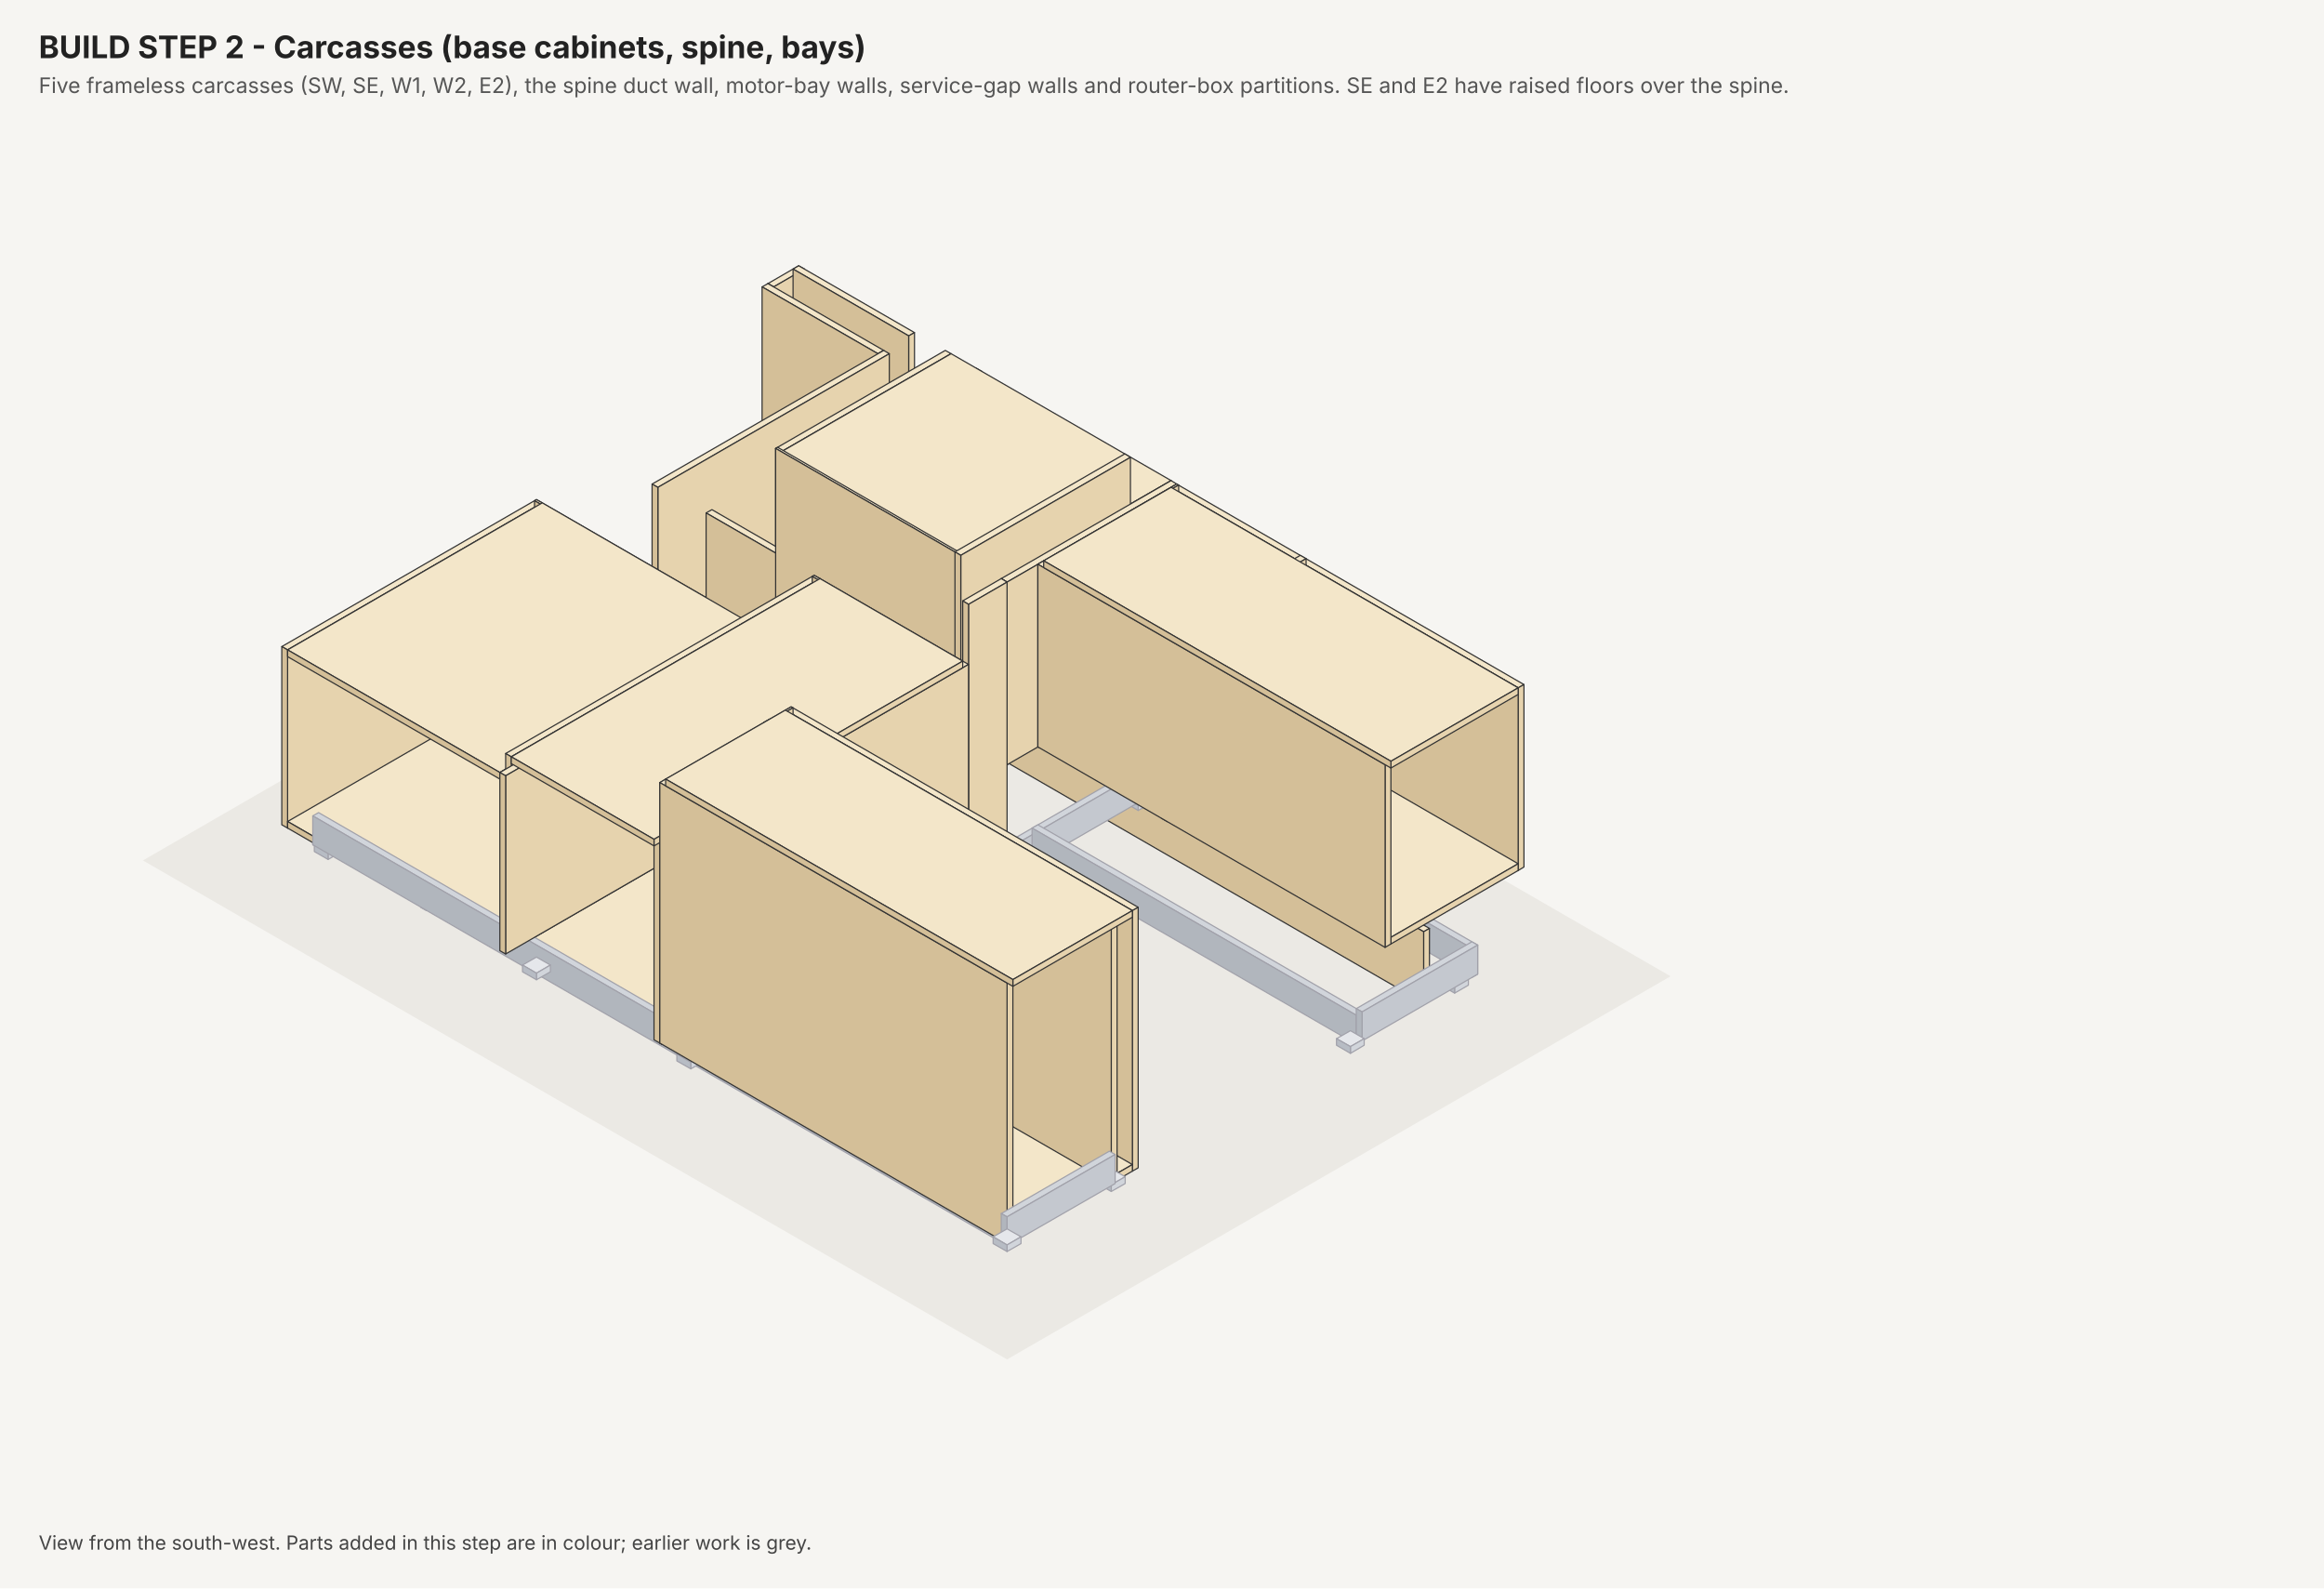
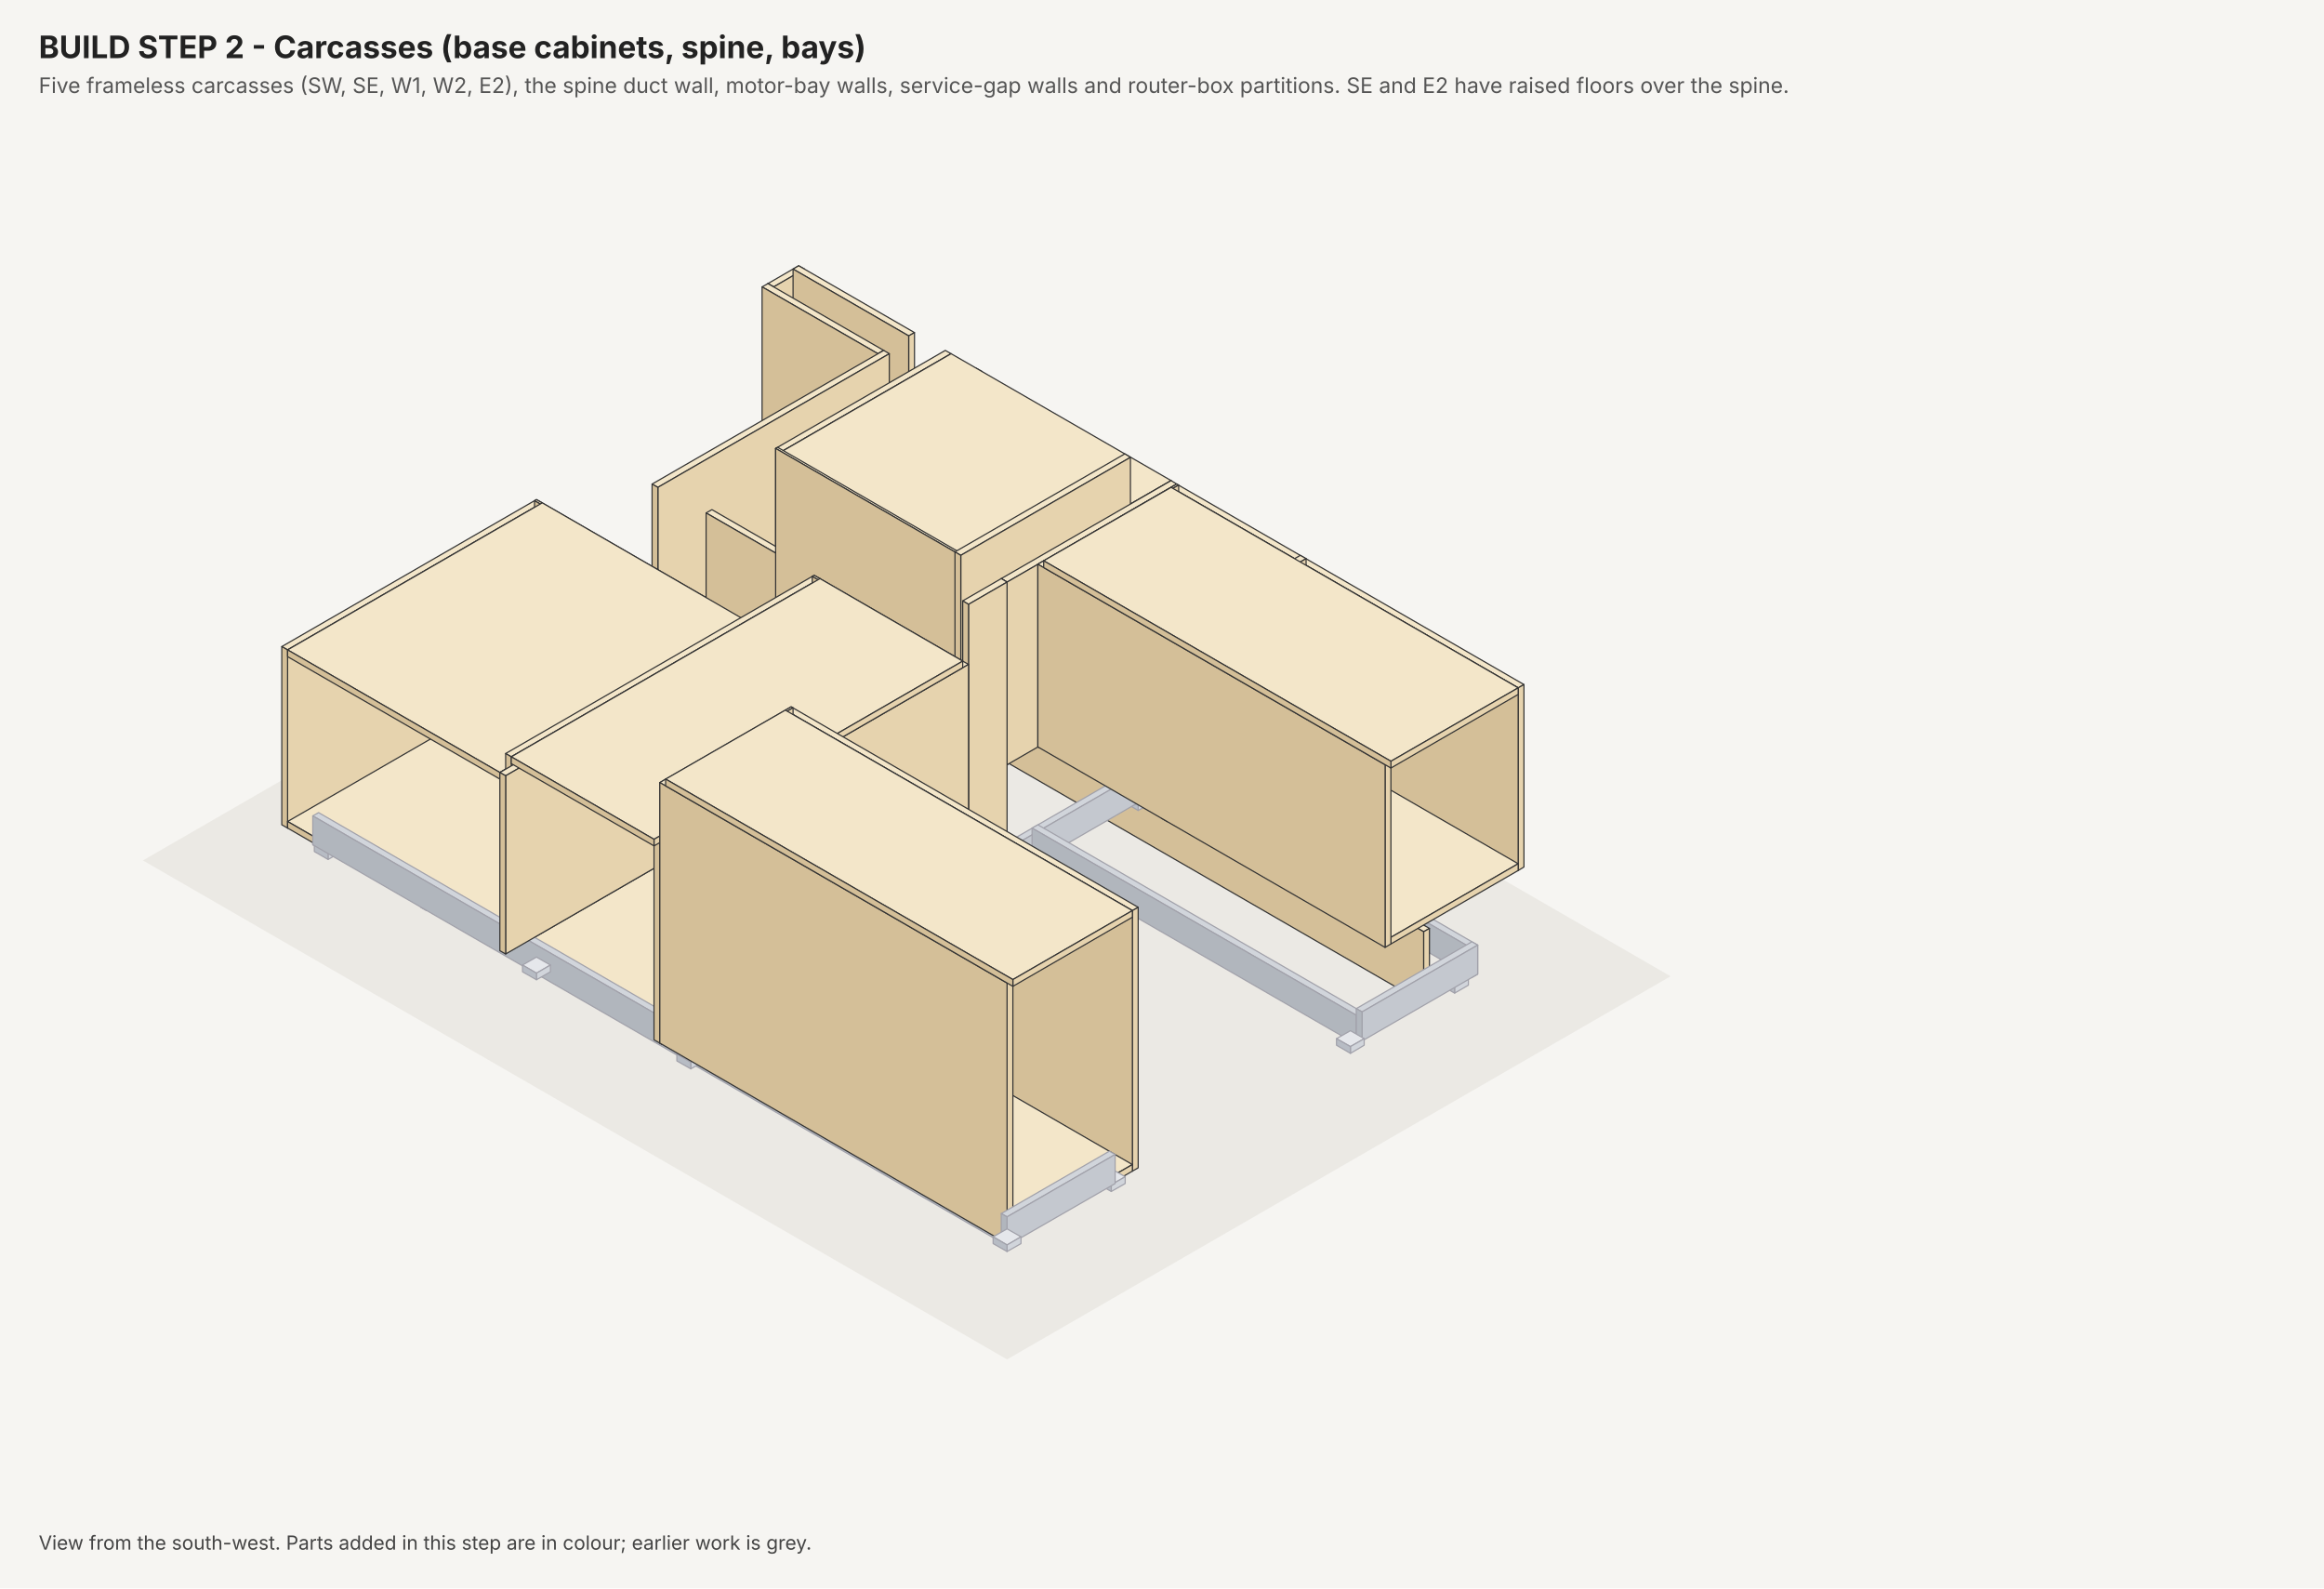
<svg xmlns="http://www.w3.org/2000/svg" viewBox="0 0 1200 820" width="1200" height="820" font-family="Inter, Helvetica, Arial, sans-serif">
  <rect width="1200" height="820" fill="#f6f5f2" />
  <text x="20.0" y="30.0" font-size="16" fill="#222" text-anchor="start" font-weight="bold">BUILD STEP 2  -  Carcasses (base cabinets, spine, bays)</text>
  <text x="20.0" y="48.0" font-size="11" fill="#555" text-anchor="start" font-weight="normal">Five frameless carcasses (SW, SE, W1, W2, E2), the spine duct wall, motor-bay walls, service-gap walls and router-box partitions. SE and E2 have raised floors over the spine.</text>
  <polygon points="520.0,701.8 862.6,504.0 416.4,246.4 73.8,444.2" fill="#ebe9e4" stroke="none" stroke-width="0.8" stroke-linejoin="round" />
  <polygon points="399.5,148.1 415.4,138.9 412.4,137.2 396.5,146.4" fill="#f3e6c9" stroke="#333" stroke-width="0.6" stroke-linejoin="round" />
  <polygon points="399.5,282.6 415.4,273.4 415.4,138.9 399.5,148.1" fill="#e6d3ae" stroke="#333" stroke-width="0.6" stroke-linejoin="round" />
  <polygon points="399.5,282.6 396.5,280.9 396.5,146.4 399.5,148.1" fill="#d4bf98" stroke="#333" stroke-width="0.6" stroke-linejoin="round" />
  <polygon points="469.2,173.4 472.2,171.7 412.4,137.2 409.5,138.9" fill="#f3e6c9" stroke="#333" stroke-width="0.6" stroke-linejoin="round" />
  <polygon points="469.2,307.9 472.2,306.2 472.2,171.7 469.2,173.4" fill="#e6d3ae" stroke="#333" stroke-width="0.6" stroke-linejoin="round" />
  <polygon points="469.2,307.9 409.5,273.4 409.5,138.9 469.2,173.4" fill="#d4bf98" stroke="#333" stroke-width="0.6" stroke-linejoin="round" />
  <polygon points="760.0,489.6 763.0,487.9 404.5,280.9 401.5,282.6" fill="#d1d5db" stroke="#a1a1aa" stroke-width="0.6" stroke-linejoin="round" />
  <polygon points="760.0,504.6 763.0,502.9 763.0,487.9 760.0,489.6" fill="#c4c8cf" stroke="#a1a1aa" stroke-width="0.6" stroke-linejoin="round" />
  <polygon points="760.0,504.6 401.5,297.6 401.5,282.6 760.0,489.6" fill="#b1b6bd" stroke="#a1a1aa" stroke-width="0.6" stroke-linejoin="round" />
  <polygon points="400.5,306.9 407.7,302.8 400.5,298.6 393.3,302.8" fill="#e5e7eb" stroke="#a1a1aa" stroke-width="0.6" stroke-linejoin="round" />
  <polygon points="400.5,310.3 407.7,306.2 407.7,302.8 400.5,306.9" fill="#d1d5db" stroke="#a1a1aa" stroke-width="0.6" stroke-linejoin="round" />
  <polygon points="400.5,310.3 393.3,306.2 393.3,302.8 400.5,306.9" fill="#b7bcc4" stroke="#a1a1aa" stroke-width="0.6" stroke-linejoin="round" />
  <polygon points="453.3,182.6 456.3,180.9 396.5,146.4 393.5,148.1" fill="#f3e6c9" stroke="#333" stroke-width="0.6" stroke-linejoin="round" />
  <polygon points="453.3,317.1 456.3,315.4 456.3,180.9 453.3,182.6" fill="#e6d3ae" stroke="#333" stroke-width="0.6" stroke-linejoin="round" />
  <polygon points="453.3,317.1 393.5,282.6 393.5,148.1 453.3,182.6" fill="#d4bf98" stroke="#333" stroke-width="0.6" stroke-linejoin="round" />
  <polygon points="452.3,336.8 459.4,332.7 452.3,328.5 445.1,332.7" fill="#e5e7eb" stroke="#a1a1aa" stroke-width="0.6" stroke-linejoin="round" />
  <polygon points="452.3,340.2 459.4,336.1 459.4,332.7 452.3,336.8" fill="#d1d5db" stroke="#a1a1aa" stroke-width="0.6" stroke-linejoin="round" />
  <polygon points="452.3,340.2 445.1,336.1 445.1,332.7 452.3,336.8" fill="#b7bcc4" stroke="#a1a1aa" stroke-width="0.6" stroke-linejoin="round" />
  <polygon points="220.2,455.1 463.2,314.8 460.2,313.1 217.2,453.4" fill="#d1d5db" stroke="#a1a1aa" stroke-width="0.6" stroke-linejoin="round" />
  <polygon points="220.2,470.1 463.2,329.8 463.2,314.8 220.2,455.1" fill="#c4c8cf" stroke="#a1a1aa" stroke-width="0.6" stroke-linejoin="round" />
  <polygon points="220.2,470.1 217.2,468.4 217.2,453.4 220.2,455.1" fill="#b1b6bd" stroke="#a1a1aa" stroke-width="0.6" stroke-linejoin="round" />
  <polygon points="339.7,386.1 459.2,317.1 456.3,315.4 336.7,384.4" fill="#d1d5db" stroke="#a1a1aa" stroke-width="0.6" stroke-linejoin="round" />
  <polygon points="339.7,401.1 459.2,332.1 459.2,317.1 339.7,386.1" fill="#c4c8cf" stroke="#a1a1aa" stroke-width="0.6" stroke-linejoin="round" />
  <polygon points="339.7,401.1 336.7,399.4 336.7,384.4 339.7,386.1" fill="#b1b6bd" stroke="#a1a1aa" stroke-width="0.6" stroke-linejoin="round" />
  <polygon points="339.7,251.6 459.2,182.6 456.3,180.9 336.7,249.9" fill="#f3e6c9" stroke="#333" stroke-width="0.6" stroke-linejoin="round" />
  <polygon points="339.7,386.1 459.2,317.1 459.2,182.6 339.7,251.6" fill="#e6d3ae" stroke="#333" stroke-width="0.6" stroke-linejoin="round" />
  <polygon points="339.7,386.1 336.7,384.4 336.7,249.9 339.7,251.6" fill="#d4bf98" stroke="#333" stroke-width="0.6" stroke-linejoin="round" />
  <polygon points="416.4,316.6 488.1,275.2 472.2,266.0 400.5,307.4" fill="#f3e6c9" stroke="#333" stroke-width="0.6" stroke-linejoin="round" />
  <polygon points="416.4,320.0 488.1,278.6 488.1,275.2 416.4,316.6" fill="#e6d3ae" stroke="#333" stroke-width="0.6" stroke-linejoin="round" />
  <polygon points="416.4,320.0 400.5,310.8 400.5,307.4 416.4,316.6" fill="#d4bf98" stroke="#333" stroke-width="0.6" stroke-linejoin="round" />
  <polygon points="735.1,481.0 738.1,479.3 423.4,297.6 420.4,299.3" fill="#f3e6c9" stroke="#333" stroke-width="0.6" stroke-linejoin="round" />
  <polygon points="735.1,517.8 738.1,516.1 738.1,479.3 735.1,481.0" fill="#e6d3ae" stroke="#333" stroke-width="0.6" stroke-linejoin="round" />
  <polygon points="735.1,517.8 420.4,336.1 420.4,299.3 735.1,481.0" fill="#d4bf98" stroke="#333" stroke-width="0.6" stroke-linejoin="round" />
  <polygon points="403.5,233.2 491.1,182.6 488.1,180.9 400.5,231.5" fill="#f3e6c9" stroke="#333" stroke-width="0.6" stroke-linejoin="round" />
  <polygon points="403.5,327.5 491.1,276.9 491.1,182.6 403.5,233.2" fill="#e6d3ae" stroke="#333" stroke-width="0.6" stroke-linejoin="round" />
  <polygon points="403.5,327.5 400.5,325.8 400.5,231.5 403.5,233.2" fill="#d4bf98" stroke="#333" stroke-width="0.6" stroke-linejoin="round" />
  <polygon points="517.0,389.6 604.7,339.0 491.1,273.4 403.5,324.0" fill="#f3e6c9" stroke="#333" stroke-width="0.6" stroke-linejoin="round" />
  <polygon points="517.0,393.0 604.7,342.4 604.7,339.0 517.0,389.6" fill="#e6d3ae" stroke="#333" stroke-width="0.6" stroke-linejoin="round" />
  <polygon points="517.0,393.0 403.5,327.5 403.5,324.0 517.0,389.6" fill="#d4bf98" stroke="#333" stroke-width="0.6" stroke-linejoin="round" />
  <polygon points="164.5,422.9 284.0,353.9 281.0,352.2 161.5,421.2" fill="#d1d5db" stroke="#a1a1aa" stroke-width="0.6" stroke-linejoin="round" />
  <polygon points="164.5,437.9 284.0,368.9 284.0,353.9 164.5,422.9" fill="#c4c8cf" stroke="#a1a1aa" stroke-width="0.6" stroke-linejoin="round" />
  <polygon points="164.5,437.9 161.5,436.1 161.5,421.2 164.5,422.9" fill="#b1b6bd" stroke="#a1a1aa" stroke-width="0.6" stroke-linejoin="round" />
  <polygon points="419.4,242.4 507.1,191.8 504.1,190.1 416.4,240.7" fill="#f3e6c9" stroke="#333" stroke-width="0.6" stroke-linejoin="round" />
  <polygon points="419.4,336.7 507.1,286.1 507.1,191.8 419.4,242.4" fill="#e6d3ae" stroke="#333" stroke-width="0.6" stroke-linejoin="round" />
  <polygon points="419.4,336.7 416.4,335.0 416.4,240.7 419.4,242.4" fill="#d4bf98" stroke="#333" stroke-width="0.6" stroke-linejoin="round" />
  <polygon points="148.5,335.5 280.0,259.6 277.0,257.9 145.5,333.8" fill="#f3e6c9" stroke="#333" stroke-width="0.6" stroke-linejoin="round" />
  <polygon points="148.5,427.5 280.0,351.6 280.0,259.6 148.5,335.5" fill="#e6d3ae" stroke="#333" stroke-width="0.6" stroke-linejoin="round" />
  <polygon points="148.5,427.5 145.5,425.8 145.5,333.8 148.5,335.5" fill="#d4bf98" stroke="#333" stroke-width="0.6" stroke-linejoin="round" />
  <polygon points="391.5,325.2 392.5,324.6 277.0,257.9 276.0,258.5" fill="#f3e6c9" stroke="#333" stroke-width="0.6" stroke-linejoin="round" />
  <polygon points="391.5,417.2 392.5,416.6 392.5,324.6 391.5,325.2" fill="#e6d3ae" stroke="#333" stroke-width="0.6" stroke-linejoin="round" />
  <polygon points="391.5,417.2 276.0,350.5 276.0,258.5 391.5,325.2" fill="#d4bf98" stroke="#333" stroke-width="0.6" stroke-linejoin="round" />
  <polygon points="258.1,487.3 389.5,411.4 280.0,348.2 148.5,424.1" fill="#f3e6c9" stroke="#333" stroke-width="0.6" stroke-linejoin="round" />
  <polygon points="258.1,490.8 389.5,414.9 389.5,411.4 258.1,487.3" fill="#e6d3ae" stroke="#333" stroke-width="0.6" stroke-linejoin="round" />
  <polygon points="258.1,490.8 148.5,427.5 148.5,424.1 258.1,487.3" fill="#d4bf98" stroke="#333" stroke-width="0.6" stroke-linejoin="round" />
  <polygon points="420.4,297.0 423.4,295.3 367.6,263.1 364.6,264.8" fill="#f3e6c9" stroke="#333" stroke-width="0.6" stroke-linejoin="round" />
  <polygon points="420.4,400.5 423.4,398.8 423.4,295.3 420.4,297.0" fill="#e6d3ae" stroke="#333" stroke-width="0.6" stroke-linejoin="round" />
  <polygon points="420.4,400.5 364.6,368.3 364.6,264.8 420.4,297.0" fill="#d4bf98" stroke="#333" stroke-width="0.6" stroke-linejoin="round" />
  <polygon points="587.7,415.0 594.9,410.9 587.7,406.7 580.6,410.9" fill="#e5e7eb" stroke="#a1a1aa" stroke-width="0.6" stroke-linejoin="round" />
  <polygon points="587.7,418.4 594.9,414.3 594.9,410.9 587.7,415.0" fill="#d1d5db" stroke="#a1a1aa" stroke-width="0.6" stroke-linejoin="round" />
  <polygon points="587.7,418.4 580.6,414.3 580.6,410.9 587.7,415.0" fill="#b7bcc4" stroke="#a1a1aa" stroke-width="0.6" stroke-linejoin="round" />
  <polygon points="517.0,298.7 604.7,248.1 491.1,182.6 403.5,233.2" fill="#f3e6c9" stroke="#333" stroke-width="0.6" stroke-linejoin="round" />
  <polygon points="517.0,302.2 604.7,251.6 604.7,248.1 517.0,298.7" fill="#e6d3ae" stroke="#333" stroke-width="0.6" stroke-linejoin="round" />
  <polygon points="517.0,302.2 403.5,236.6 403.5,233.2 517.0,298.7" fill="#d4bf98" stroke="#333" stroke-width="0.6" stroke-linejoin="round" />
  <polygon points="355.7,533.3 598.7,393.0 595.7,391.3 352.7,531.6" fill="#d1d5db" stroke="#a1a1aa" stroke-width="0.6" stroke-linejoin="round" />
  <polygon points="355.7,548.3 598.7,408.0 598.7,393.0 355.7,533.3" fill="#c4c8cf" stroke="#a1a1aa" stroke-width="0.6" stroke-linejoin="round" />
  <polygon points="355.7,548.3 352.7,546.5 352.7,531.6 355.7,533.3" fill="#b1b6bd" stroke="#a1a1aa" stroke-width="0.6" stroke-linejoin="round" />
  <polygon points="520.0,300.5 521.0,299.9 401.5,230.9 400.5,231.5" fill="#f3e6c9" stroke="#333" stroke-width="0.6" stroke-linejoin="round" />
  <polygon points="520.0,394.8 521.0,394.2 521.0,299.9 520.0,300.5" fill="#e6d3ae" stroke="#333" stroke-width="0.6" stroke-linejoin="round" />
  <polygon points="520.0,394.8 400.5,325.8 400.5,231.5 520.0,300.5" fill="#d4bf98" stroke="#333" stroke-width="0.6" stroke-linejoin="round" />
  <polygon points="496.1,286.7 583.7,236.1 580.8,234.3 493.1,284.9" fill="#f3e6c9" stroke="#333" stroke-width="0.6" stroke-linejoin="round" />
  <polygon points="496.1,381.0 583.7,330.4 583.7,236.1 496.1,286.7" fill="#e6d3ae" stroke="#333" stroke-width="0.6" stroke-linejoin="round" />
  <polygon points="496.1,381.0 493.1,379.2 493.1,284.9 496.1,286.7" fill="#d4bf98" stroke="#333" stroke-width="0.6" stroke-linejoin="round" />
  <polygon points="276.0,487.3 423.4,402.2 420.4,400.5 273.0,485.6" fill="#d1d5db" stroke="#a1a1aa" stroke-width="0.6" stroke-linejoin="round" />
  <polygon points="276.0,502.3 423.4,417.2 423.4,402.2 276.0,487.3" fill="#c4c8cf" stroke="#a1a1aa" stroke-width="0.6" stroke-linejoin="round" />
  <polygon points="276.0,502.3 273.0,500.6 273.0,485.6 276.0,487.3" fill="#b1b6bd" stroke="#a1a1aa" stroke-width="0.6" stroke-linejoin="round" />
  <polygon points="258.1,398.8 389.5,322.9 280.0,259.6 148.5,335.5" fill="#f3e6c9" stroke="#333" stroke-width="0.6" stroke-linejoin="round" />
  <polygon points="258.1,402.2 389.5,326.3 389.5,322.9 258.1,398.8" fill="#e6d3ae" stroke="#333" stroke-width="0.6" stroke-linejoin="round" />
  <polygon points="258.1,402.2 148.5,339.0 148.5,335.5 258.1,398.8" fill="#d4bf98" stroke="#333" stroke-width="0.6" stroke-linejoin="round" />
  <polygon points="264.0,390.7 423.4,298.7 420.4,297.0 261.1,389.0" fill="#f3e6c9" stroke="#333" stroke-width="0.6" stroke-linejoin="round" />
  <polygon points="264.0,494.2 423.4,402.2 423.4,298.7 264.0,390.7" fill="#e6d3ae" stroke="#333" stroke-width="0.6" stroke-linejoin="round" />
  <polygon points="264.0,494.2 261.1,492.5 261.1,389.0 264.0,390.7" fill="#d4bf98" stroke="#333" stroke-width="0.6" stroke-linejoin="round" />
  <polygon points="499.1,343.6 500.1,343.0 420.4,297.0 419.4,297.6" fill="#f3e6c9" stroke="#333" stroke-width="0.6" stroke-linejoin="round" />
  <polygon points="499.1,447.1 500.1,446.5 500.1,343.0 499.1,343.6" fill="#e6d3ae" stroke="#333" stroke-width="0.6" stroke-linejoin="round" />
  <polygon points="499.1,447.1 419.4,401.1 419.4,297.6 499.1,343.6" fill="#d4bf98" stroke="#333" stroke-width="0.6" stroke-linejoin="round" />
  <polygon points="337.7,533.3 497.1,441.3 423.4,398.8 264.0,490.8" fill="#f3e6c9" stroke="#333" stroke-width="0.6" stroke-linejoin="round" />
  <polygon points="337.7,536.8 497.1,444.8 497.1,441.3 337.7,533.3" fill="#e6d3ae" stroke="#333" stroke-width="0.6" stroke-linejoin="round" />
  <polygon points="337.7,536.8 264.0,494.2 264.0,490.8 337.7,533.3" fill="#d4bf98" stroke="#333" stroke-width="0.6" stroke-linejoin="round" />
  <polygon points="520.0,300.5 607.6,249.9 604.7,248.1 517.0,298.7" fill="#f3e6c9" stroke="#333" stroke-width="0.6" stroke-linejoin="round" />
  <polygon points="520.0,394.8 607.6,344.2 607.6,249.9 520.0,300.5" fill="#e6d3ae" stroke="#333" stroke-width="0.6" stroke-linejoin="round" />
  <polygon points="520.0,394.8 517.0,393.0 517.0,298.7 520.0,300.5" fill="#d4bf98" stroke="#333" stroke-width="0.6" stroke-linejoin="round" />
  <polygon points="783.9,355.1 786.9,353.4 607.6,249.9 604.7,251.6" fill="#f3e6c9" stroke="#333" stroke-width="0.6" stroke-linejoin="round" />
  <polygon points="783.9,449.4 786.9,447.6 786.9,353.4 783.9,355.1" fill="#e6d3ae" stroke="#333" stroke-width="0.6" stroke-linejoin="round" />
  <polygon points="783.9,449.4 604.7,345.9 604.7,251.6 783.9,355.1" fill="#d4bf98" stroke="#333" stroke-width="0.6" stroke-linejoin="round" />
  <polygon points="536.9,291.8 608.6,250.4 607.6,249.9 535.9,291.3" fill="#f3e6c9" stroke="#333" stroke-width="0.6" stroke-linejoin="round" />
  <polygon points="536.9,386.1 608.6,344.7 608.6,250.4 536.9,291.8" fill="#e6d3ae" stroke="#333" stroke-width="0.6" stroke-linejoin="round" />
  <polygon points="536.9,386.1 535.9,385.6 535.9,291.3 536.9,291.8" fill="#d4bf98" stroke="#333" stroke-width="0.6" stroke-linejoin="round" />
  <polygon points="718.2,483.9 783.9,445.9 604.7,342.4 538.9,380.4" fill="#f3e6c9" stroke="#333" stroke-width="0.6" stroke-linejoin="round" />
  <polygon points="718.2,487.3 783.9,449.4 783.9,445.9 718.2,483.9" fill="#e6d3ae" stroke="#333" stroke-width="0.6" stroke-linejoin="round" />
  <polygon points="718.2,487.3 538.9,383.8 538.9,380.4 718.2,483.9" fill="#d4bf98" stroke="#333" stroke-width="0.6" stroke-linejoin="round" />
  <polygon points="169.4,440.3 176.6,436.1 169.4,432.0 162.3,436.1" fill="#e5e7eb" stroke="#a1a1aa" stroke-width="0.6" stroke-linejoin="round" />
  <polygon points="169.4,443.7 176.6,439.6 176.6,436.1 169.4,440.3" fill="#d1d5db" stroke="#a1a1aa" stroke-width="0.6" stroke-linejoin="round" />
  <polygon points="169.4,443.7 162.3,439.6 162.3,436.1 169.4,440.3" fill="#b7bcc4" stroke="#a1a1aa" stroke-width="0.6" stroke-linejoin="round" />
  <polygon points="520.0,628.2 523.0,626.5 164.5,419.5 161.5,421.2" fill="#d1d5db" stroke="#a1a1aa" stroke-width="0.6" stroke-linejoin="round" />
  <polygon points="520.0,643.1 523.0,641.4 523.0,626.5 520.0,628.2" fill="#c4c8cf" stroke="#a1a1aa" stroke-width="0.6" stroke-linejoin="round" />
  <polygon points="520.0,643.1 161.5,436.1 161.5,421.2 520.0,628.2" fill="#b1b6bd" stroke="#a1a1aa" stroke-width="0.6" stroke-linejoin="round" />
  <polygon points="261.1,400.5 392.5,324.6 389.5,322.9 258.1,398.8" fill="#f3e6c9" stroke="#333" stroke-width="0.6" stroke-linejoin="round" />
  <polygon points="261.1,492.5 392.5,416.6 392.5,324.6 261.1,400.5" fill="#e6d3ae" stroke="#333" stroke-width="0.6" stroke-linejoin="round" />
  <polygon points="261.1,492.5 258.1,490.8 258.1,398.8 261.1,400.5" fill="#d4bf98" stroke="#333" stroke-width="0.6" stroke-linejoin="round" />
  <polygon points="700.3,524.1 703.3,522.4 535.9,425.8 532.9,427.5" fill="#d1d5db" stroke="#a1a1aa" stroke-width="0.6" stroke-linejoin="round" />
  <polygon points="700.3,539.1 703.3,537.4 703.3,522.4 700.3,524.1" fill="#c4c8cf" stroke="#a1a1aa" stroke-width="0.6" stroke-linejoin="round" />
  <polygon points="700.3,539.1 532.9,442.5 532.9,427.5 700.3,524.1" fill="#b1b6bd" stroke="#a1a1aa" stroke-width="0.6" stroke-linejoin="round" />
  <polygon points="500.1,312.0 520.0,300.5 517.0,298.7 497.1,310.2" fill="#f3e6c9" stroke="#333" stroke-width="0.6" stroke-linejoin="round" />
  <polygon points="500.1,446.5 520.0,435.0 520.0,300.5 500.1,312.0" fill="#e6d3ae" stroke="#333" stroke-width="0.6" stroke-linejoin="round" />
  <polygon points="500.1,446.5 497.1,444.8 497.1,310.2 500.1,312.0" fill="#d4bf98" stroke="#333" stroke-width="0.6" stroke-linejoin="round" />
  <polygon points="602.7,329.8 674.4,288.4 671.4,286.7 599.7,328.1" fill="#f3e6c9" stroke="#333" stroke-width="0.6" stroke-linejoin="round" />
  <polygon points="602.7,424.1 674.4,382.7 674.4,288.4 602.7,329.8" fill="#e6d3ae" stroke="#333" stroke-width="0.6" stroke-linejoin="round" />
  <polygon points="602.7,424.1 599.7,422.4 599.7,328.1 602.7,329.8" fill="#d4bf98" stroke="#333" stroke-width="0.6" stroke-linejoin="round" />
  <polygon points="715.2,394.8 718.2,393.0 538.9,289.5 535.9,291.3" fill="#f3e6c9" stroke="#333" stroke-width="0.6" stroke-linejoin="round" />
  <polygon points="715.2,489.1 718.2,487.3 718.2,393.0 715.2,394.8" fill="#e6d3ae" stroke="#333" stroke-width="0.6" stroke-linejoin="round" />
  <polygon points="715.2,489.1 535.9,385.6 535.9,291.3 715.2,394.8" fill="#d4bf98" stroke="#333" stroke-width="0.6" stroke-linejoin="round" />
  <polygon points="340.7,435.0 500.1,343.0 497.1,341.3 337.7,433.3" fill="#f3e6c9" stroke="#333" stroke-width="0.6" stroke-linejoin="round" />
  <polygon points="340.7,538.5 500.1,446.5 500.1,343.0 340.7,435.0" fill="#e6d3ae" stroke="#333" stroke-width="0.6" stroke-linejoin="round" />
  <polygon points="340.7,538.5 337.7,536.8 337.7,433.3 340.7,435.0" fill="#d4bf98" stroke="#333" stroke-width="0.6" stroke-linejoin="round" />
  <polygon points="718.2,393.0 783.9,355.1 604.7,251.6 538.9,289.5" fill="#f3e6c9" stroke="#333" stroke-width="0.6" stroke-linejoin="round" />
  <polygon points="718.2,396.5 783.9,358.5 783.9,355.1 718.2,393.0" fill="#e6d3ae" stroke="#333" stroke-width="0.6" stroke-linejoin="round" />
  <polygon points="718.2,396.5 538.9,293.0 538.9,289.5 718.2,393.0" fill="#d4bf98" stroke="#333" stroke-width="0.6" stroke-linejoin="round" />
  <polygon points="337.7,433.3 497.1,341.3 423.4,298.7 264.0,390.7" fill="#f3e6c9" stroke="#333" stroke-width="0.6" stroke-linejoin="round" />
  <polygon points="337.7,436.7 497.1,344.7 497.1,341.3 337.7,433.3" fill="#e6d3ae" stroke="#333" stroke-width="0.6" stroke-linejoin="round" />
  <polygon points="337.7,436.7 264.0,394.2 264.0,390.7 337.7,433.3" fill="#d4bf98" stroke="#333" stroke-width="0.6" stroke-linejoin="round" />
  <polygon points="277.0,502.4 284.2,498.2 277.0,494.1 269.8,498.2" fill="#e5e7eb" stroke="#a1a1aa" stroke-width="0.6" stroke-linejoin="round" />
  <polygon points="277.0,505.8 284.2,501.7 284.2,498.2 277.0,502.4" fill="#d1d5db" stroke="#a1a1aa" stroke-width="0.6" stroke-linejoin="round" />
  <polygon points="277.0,505.8 269.8,501.7 269.8,498.2 277.0,502.4" fill="#b7bcc4" stroke="#a1a1aa" stroke-width="0.6" stroke-linejoin="round" />
  <polygon points="751.1,509.3 758.2,505.1 751.1,501.0 743.9,505.1" fill="#e5e7eb" stroke="#a1a1aa" stroke-width="0.6" stroke-linejoin="round" />
  <polygon points="751.1,512.7 758.2,508.6 758.2,505.1 751.1,509.3" fill="#d1d5db" stroke="#a1a1aa" stroke-width="0.6" stroke-linejoin="round" />
  <polygon points="751.1,512.7 743.9,508.6 743.9,505.1 751.1,509.3" fill="#b7bcc4" stroke="#a1a1aa" stroke-width="0.6" stroke-linejoin="round" />
  <polygon points="703.3,522.4 763.0,487.9 760.0,486.2 700.3,520.7" fill="#d1d5db" stroke="#a1a1aa" stroke-width="0.6" stroke-linejoin="round" />
  <polygon points="703.3,537.4 763.0,502.9 763.0,487.9 703.3,522.4" fill="#c4c8cf" stroke="#a1a1aa" stroke-width="0.6" stroke-linejoin="round" />
  <polygon points="703.3,537.4 700.3,535.6 700.3,520.7 703.3,522.4" fill="#b1b6bd" stroke="#a1a1aa" stroke-width="0.6" stroke-linejoin="round" />
  <polygon points="575.8,596.0 578.8,594.3 411.4,497.7 408.5,499.4" fill="#d1d5db" stroke="#a1a1aa" stroke-width="0.6" stroke-linejoin="round" />
  <polygon points="575.8,611.0 578.8,609.2 578.8,594.3 575.8,596.0" fill="#c4c8cf" stroke="#a1a1aa" stroke-width="0.6" stroke-linejoin="round" />
  <polygon points="575.8,611.0 408.5,514.4 408.5,499.4 575.8,596.0" fill="#b1b6bd" stroke="#a1a1aa" stroke-width="0.6" stroke-linejoin="round" />
  <polygon points="584.7,470.1 587.7,468.4 408.5,364.9 405.5,366.6" fill="#f3e6c9" stroke="#333" stroke-width="0.6" stroke-linejoin="round" />
  <polygon points="584.7,604.6 587.7,602.9 587.7,468.4 584.7,470.1" fill="#e6d3ae" stroke="#333" stroke-width="0.6" stroke-linejoin="round" />
  <polygon points="584.7,604.6 405.5,501.1 405.5,366.6 584.7,470.1" fill="#d4bf98" stroke="#333" stroke-width="0.6" stroke-linejoin="round" />
  <polygon points="341.7,404.5 409.5,365.4 408.5,364.9 340.7,404.0" fill="#f3e6c9" stroke="#333" stroke-width="0.6" stroke-linejoin="round" />
  <polygon points="341.7,539.1 409.5,500.0 409.5,365.4 341.7,404.5" fill="#e6d3ae" stroke="#333" stroke-width="0.6" stroke-linejoin="round" />
  <polygon points="341.7,539.1 340.7,538.5 340.7,404.0 341.7,404.5" fill="#d4bf98" stroke="#333" stroke-width="0.6" stroke-linejoin="round" />
  <polygon points="523.0,636.8 584.7,601.2 405.5,497.7 343.7,533.3" fill="#f3e6c9" stroke="#333" stroke-width="0.6" stroke-linejoin="round" />
  <polygon points="523.0,640.3 584.7,604.6 584.7,601.2 523.0,636.8" fill="#e6d3ae" stroke="#333" stroke-width="0.6" stroke-linejoin="round" />
  <polygon points="523.0,640.3 343.7,536.8 343.7,533.3 523.0,636.8" fill="#d4bf98" stroke="#333" stroke-width="0.6" stroke-linejoin="round" />
-   <polygon points="573.8,476.4 576.8,474.7 397.5,371.2 394.5,372.9" fill="#f3e6c9" stroke="#333" stroke-width="0.6" stroke-linejoin="round" />
-   <polygon points="573.8,611.0 576.8,609.2 576.8,474.7 573.8,476.4" fill="#e6d3ae" stroke="#333" stroke-width="0.6" stroke-linejoin="round" />
-   <polygon points="573.8,611.0 394.5,507.5 394.5,372.9 573.8,476.4" fill="#d4bf98" stroke="#333" stroke-width="0.6" stroke-linejoin="round" />
  <polygon points="697.3,540.3 704.4,536.2 697.3,532.1 690.1,536.2" fill="#e5e7eb" stroke="#a1a1aa" stroke-width="0.6" stroke-linejoin="round" />
  <polygon points="697.3,543.8 704.4,539.6 704.4,536.2 697.3,540.3" fill="#d1d5db" stroke="#a1a1aa" stroke-width="0.6" stroke-linejoin="round" />
  <polygon points="697.3,543.8 690.1,539.6 690.1,536.2 697.3,540.3" fill="#b7bcc4" stroke="#a1a1aa" stroke-width="0.6" stroke-linejoin="round" />
  <polygon points="356.7,548.4 363.8,544.2 356.7,540.1 349.5,544.2" fill="#e5e7eb" stroke="#a1a1aa" stroke-width="0.6" stroke-linejoin="round" />
  <polygon points="356.7,551.8 363.8,547.7 363.8,544.2 356.7,548.4" fill="#d1d5db" stroke="#a1a1aa" stroke-width="0.6" stroke-linejoin="round" />
  <polygon points="356.7,551.8 349.5,547.7 349.5,544.2 356.7,548.4" fill="#b7bcc4" stroke="#a1a1aa" stroke-width="0.6" stroke-linejoin="round" />
  <polygon points="520.0,507.5 523.0,505.7 343.7,402.2 340.7,404.0" fill="#f3e6c9" stroke="#333" stroke-width="0.6" stroke-linejoin="round" />
  <polygon points="520.0,642.0 523.0,640.3 523.0,505.7 520.0,507.5" fill="#e6d3ae" stroke="#333" stroke-width="0.6" stroke-linejoin="round" />
  <polygon points="520.0,642.0 340.7,538.5 340.7,404.0 520.0,507.5" fill="#d4bf98" stroke="#333" stroke-width="0.6" stroke-linejoin="round" />
  <polygon points="523.0,505.7 584.7,470.1 405.5,366.6 343.7,402.2" fill="#f3e6c9" stroke="#333" stroke-width="0.6" stroke-linejoin="round" />
  <polygon points="523.0,509.2 584.7,473.5 584.7,470.1 523.0,505.7" fill="#e6d3ae" stroke="#333" stroke-width="0.6" stroke-linejoin="round" />
  <polygon points="523.0,509.2 343.7,405.7 343.7,402.2 523.0,505.7" fill="#d4bf98" stroke="#333" stroke-width="0.6" stroke-linejoin="round" />
  <polygon points="573.8,611.6 581.0,607.5 573.8,603.4 566.6,607.5" fill="#e5e7eb" stroke="#a1a1aa" stroke-width="0.6" stroke-linejoin="round" />
  <polygon points="573.8,615.1 581.0,611.0 581.0,607.5 573.8,611.6" fill="#d1d5db" stroke="#a1a1aa" stroke-width="0.6" stroke-linejoin="round" />
  <polygon points="573.8,615.1 566.6,611.0 566.6,607.5 573.8,611.6" fill="#b7bcc4" stroke="#a1a1aa" stroke-width="0.6" stroke-linejoin="round" />
  <polygon points="520.0,628.2 575.8,596.0 572.8,594.3 517.0,626.5" fill="#d1d5db" stroke="#a1a1aa" stroke-width="0.6" stroke-linejoin="round" />
  <polygon points="520.0,643.1 575.8,611.0 575.8,596.0 520.0,628.2" fill="#c4c8cf" stroke="#a1a1aa" stroke-width="0.6" stroke-linejoin="round" />
  <polygon points="520.0,643.1 517.0,641.4 517.0,626.5 520.0,628.2" fill="#b1b6bd" stroke="#a1a1aa" stroke-width="0.6" stroke-linejoin="round" />
  <polygon points="520.0,642.7 527.2,638.5 520.0,634.4 512.8,638.5" fill="#e5e7eb" stroke="#a1a1aa" stroke-width="0.6" stroke-linejoin="round" />
  <polygon points="520.0,646.1 527.2,642.0 527.2,638.5 520.0,642.7" fill="#d1d5db" stroke="#a1a1aa" stroke-width="0.6" stroke-linejoin="round" />
  <polygon points="520.0,646.1 512.8,642.0 512.8,638.5 520.0,642.7" fill="#b7bcc4" stroke="#a1a1aa" stroke-width="0.6" stroke-linejoin="round" />
  <text x="20.0" y="800.0" font-size="10" fill="#444" text-anchor="start" font-weight="normal">View from the south-west.  Parts added in this step are in colour; earlier work is grey.</text>
</svg>
